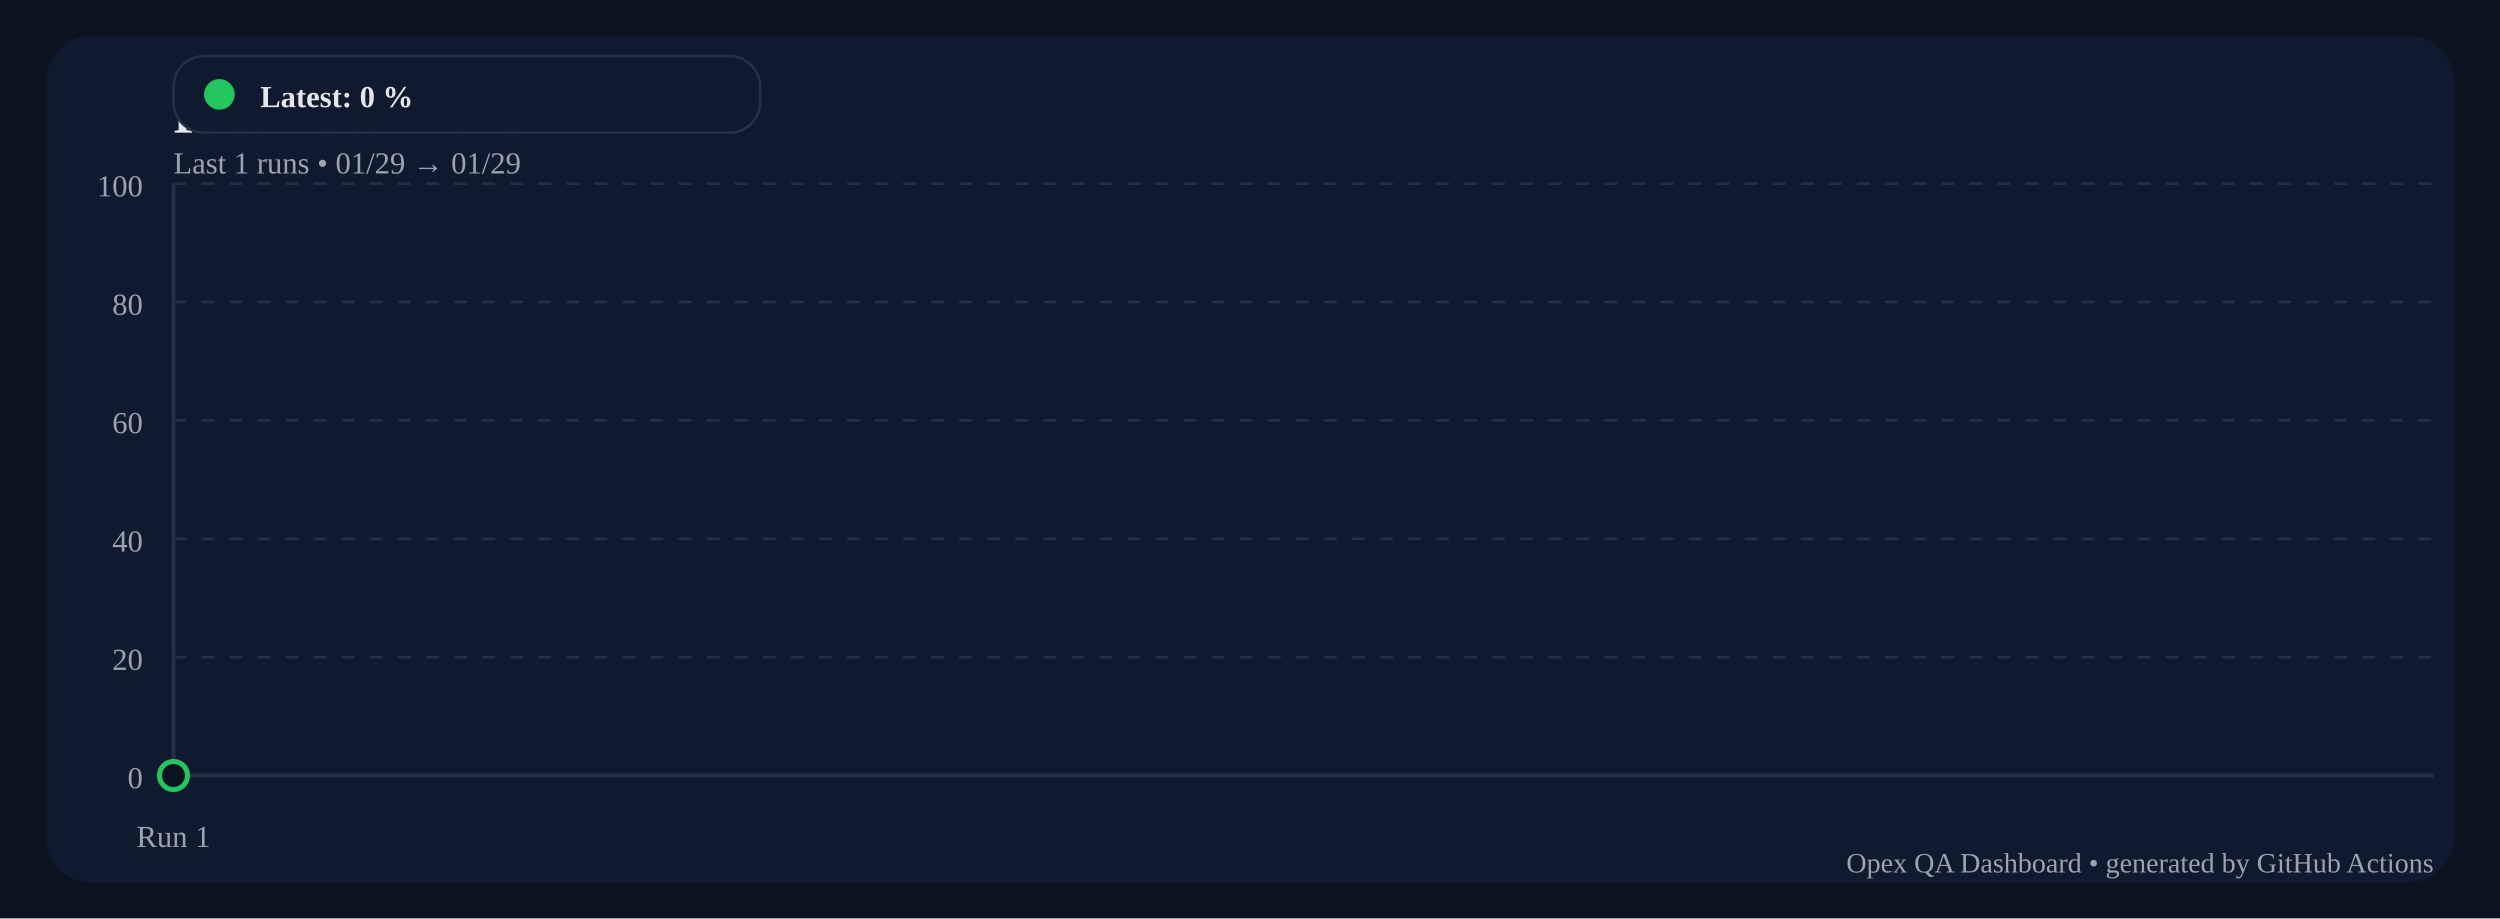
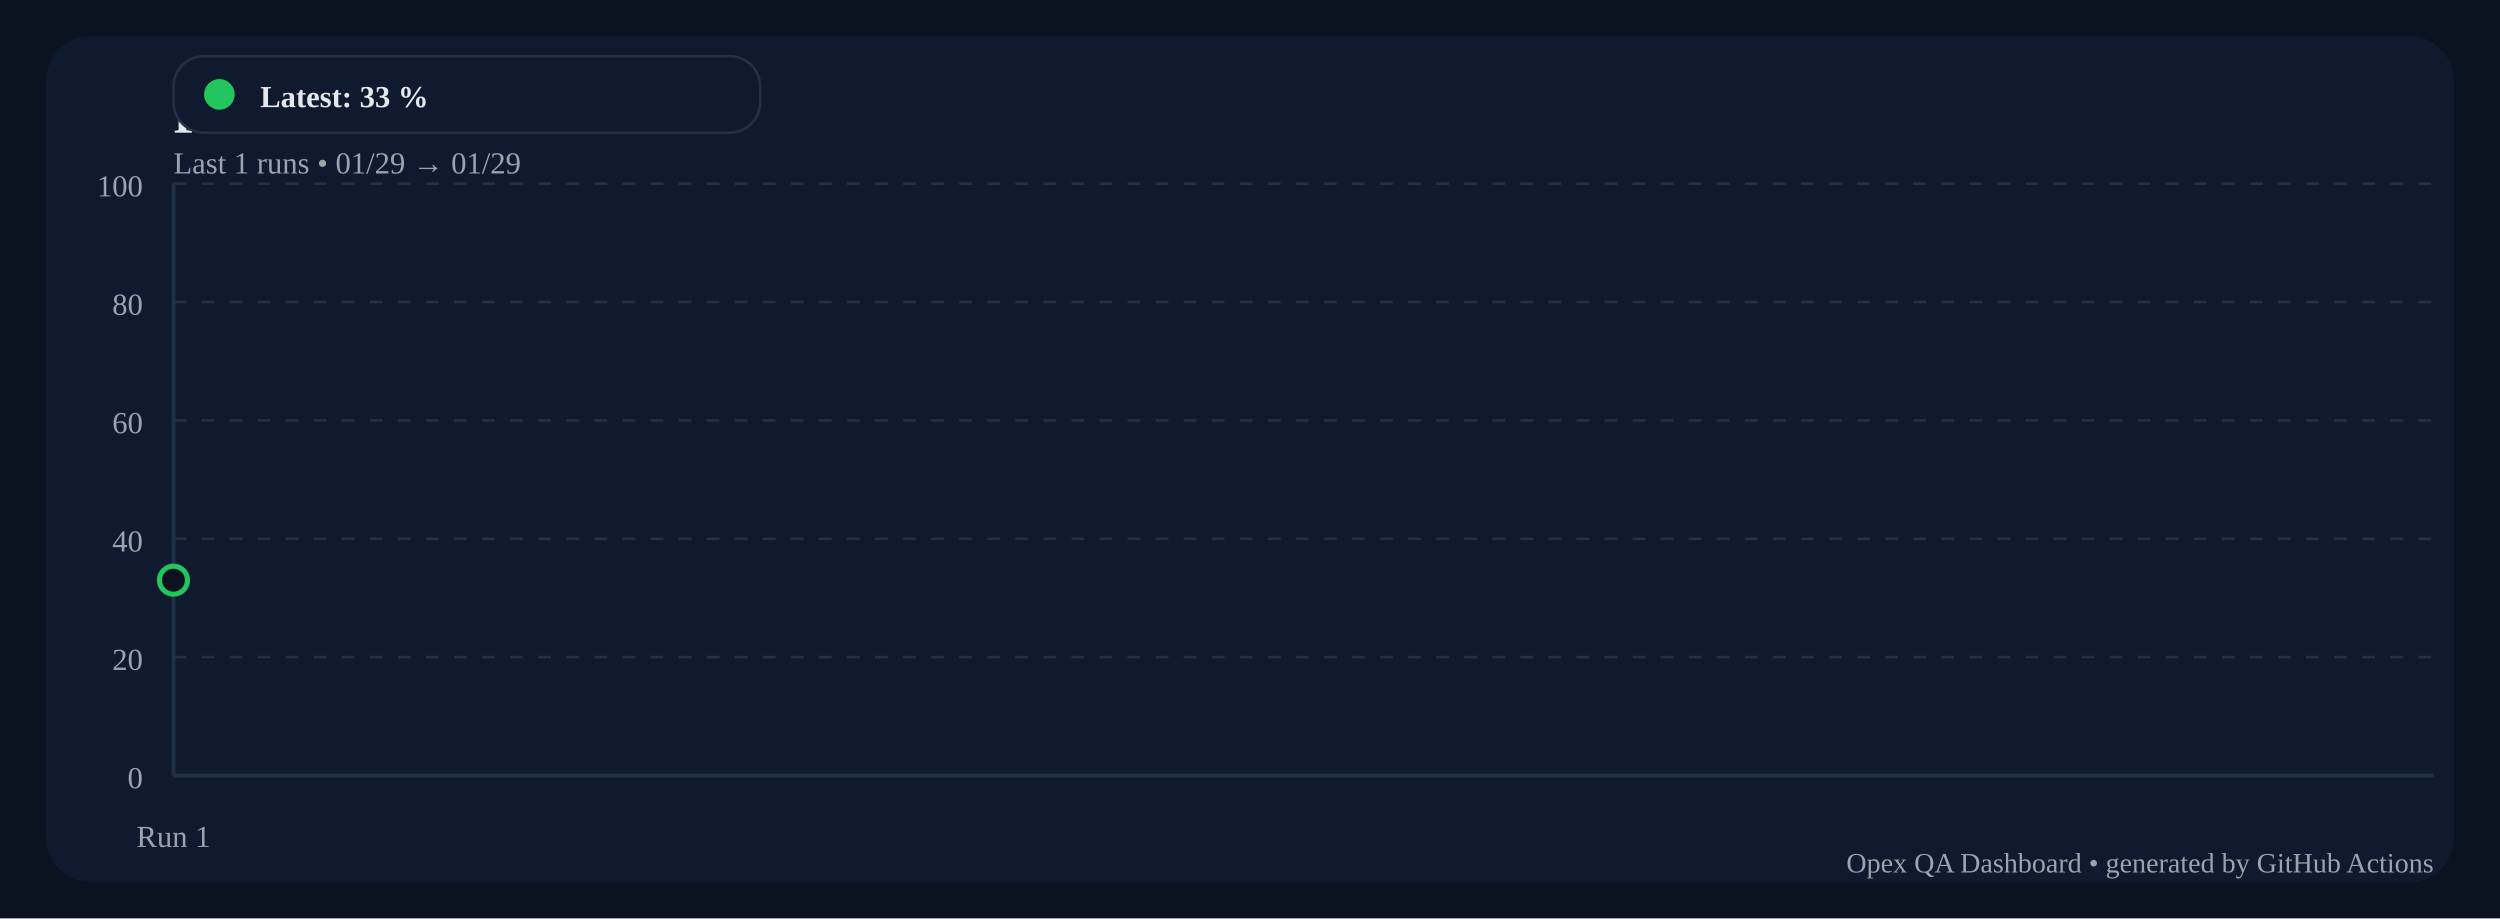
<svg xmlns="http://www.w3.org/2000/svg" width="980" height="360" viewBox="0 0 980 360">
  <defs>
    <linearGradient id="lineGlow_pass_rate.svg" x1="0" y1="0" x2="1" y2="0">
      <stop offset="0" stop-color="#22c55e" stop-opacity="0.15" />
      <stop offset="1" stop-color="#22c55e" stop-opacity="0.45" />
    </linearGradient>
  </defs>
  <rect x="0" y="0" width="980" height="360" fill="#0b1220" />
  <rect x="18" y="14" width="944" height="332" rx="18" fill="#0f1a2e" />
  <text x="68" y="52" fill="#e5e7eb" font-size="20" font-weight="800">Pass Rate Trend</text>
  <text x="68" y="68" fill="#9ca3af" font-size="12">Last 1 runs • 01/29 → 01/29</text>
  <g>
    <rect x="68" y="22" rx="12" ry="12" width="230" height="30" fill="#0f1a2e" stroke="#22314a" />
    <circle cx="86" cy="37" r="6" fill="#22c55e" />
    <text x="102" y="42" fill="#e5e7eb" font-size="12" font-weight="700">
-         Latest: 0 %
+         Latest: 33 %
      </text>
  </g>
  <line x1="68" y1="72" x2="954" y2="72" stroke="#22314a" stroke-dasharray="5 6" stroke-width="1" />
  <line x1="68" y1="118.4" x2="954" y2="118.4" stroke="#22314a" stroke-dasharray="5 6" stroke-width="1" />
  <line x1="68" y1="164.8" x2="954" y2="164.8" stroke="#22314a" stroke-dasharray="5 6" stroke-width="1" />
  <line x1="68" y1="211.2" x2="954" y2="211.2" stroke="#22314a" stroke-dasharray="5 6" stroke-width="1" />
  <line x1="68" y1="257.6" x2="954" y2="257.6" stroke="#22314a" stroke-dasharray="5 6" stroke-width="1" />
  <line x1="68" y1="304" x2="954" y2="304" stroke="#22314a" stroke-dasharray="5 6" stroke-width="1" />
  <line x1="68" y1="72" x2="68" y2="304" stroke="#22314a" stroke-width="1.5" />
  <line x1="68" y1="304" x2="954" y2="304" stroke="#22314a" stroke-width="1.5" />
  <text x="56" y="77" text-anchor="end" fill="#9ca3af" font-size="12">
        100
      </text>
  <text x="56" y="123.4" text-anchor="end" fill="#9ca3af" font-size="12">
        80
      </text>
  <text x="56" y="169.8" text-anchor="end" fill="#9ca3af" font-size="12">
        60
      </text>
  <text x="56" y="216.2" text-anchor="end" fill="#9ca3af" font-size="12">
        40
      </text>
  <text x="56" y="262.6" text-anchor="end" fill="#9ca3af" font-size="12">
        20
      </text>
  <text x="56" y="309" text-anchor="end" fill="#9ca3af" font-size="12">
        0
      </text>
  <text x="68" y="332" text-anchor="middle" fill="#9ca3af" font-size="12">Run 1</text>
-   <path d="M 68 304" fill="none" stroke="url(#lineGlow_pass_rate.svg)" stroke-width="10" stroke-linecap="round" opacity="0.65" />
-   <path d="M 68 304" fill="none" stroke="#22c55e" stroke-width="4" stroke-linecap="round" />
-   <circle cx="68" cy="304" r="5.5" fill="#0b1220" stroke="#22c55e" stroke-width="2" />
+   <path d="M 68 227.44" fill="none" stroke="url(#lineGlow_pass_rate.svg)" stroke-width="10" stroke-linecap="round" opacity="0.65" />
+   <path d="M 68 227.44" fill="none" stroke="#22c55e" stroke-width="4" stroke-linecap="round" />
+   <circle cx="68" cy="227.44" r="5.5" fill="#0b1220" stroke="#22c55e" stroke-width="2" />
  <text x="954" y="342" text-anchor="end" fill="#9ca3af" font-size="11">
      Opex QA Dashboard • generated by GitHub Actions
    </text>
</svg>
